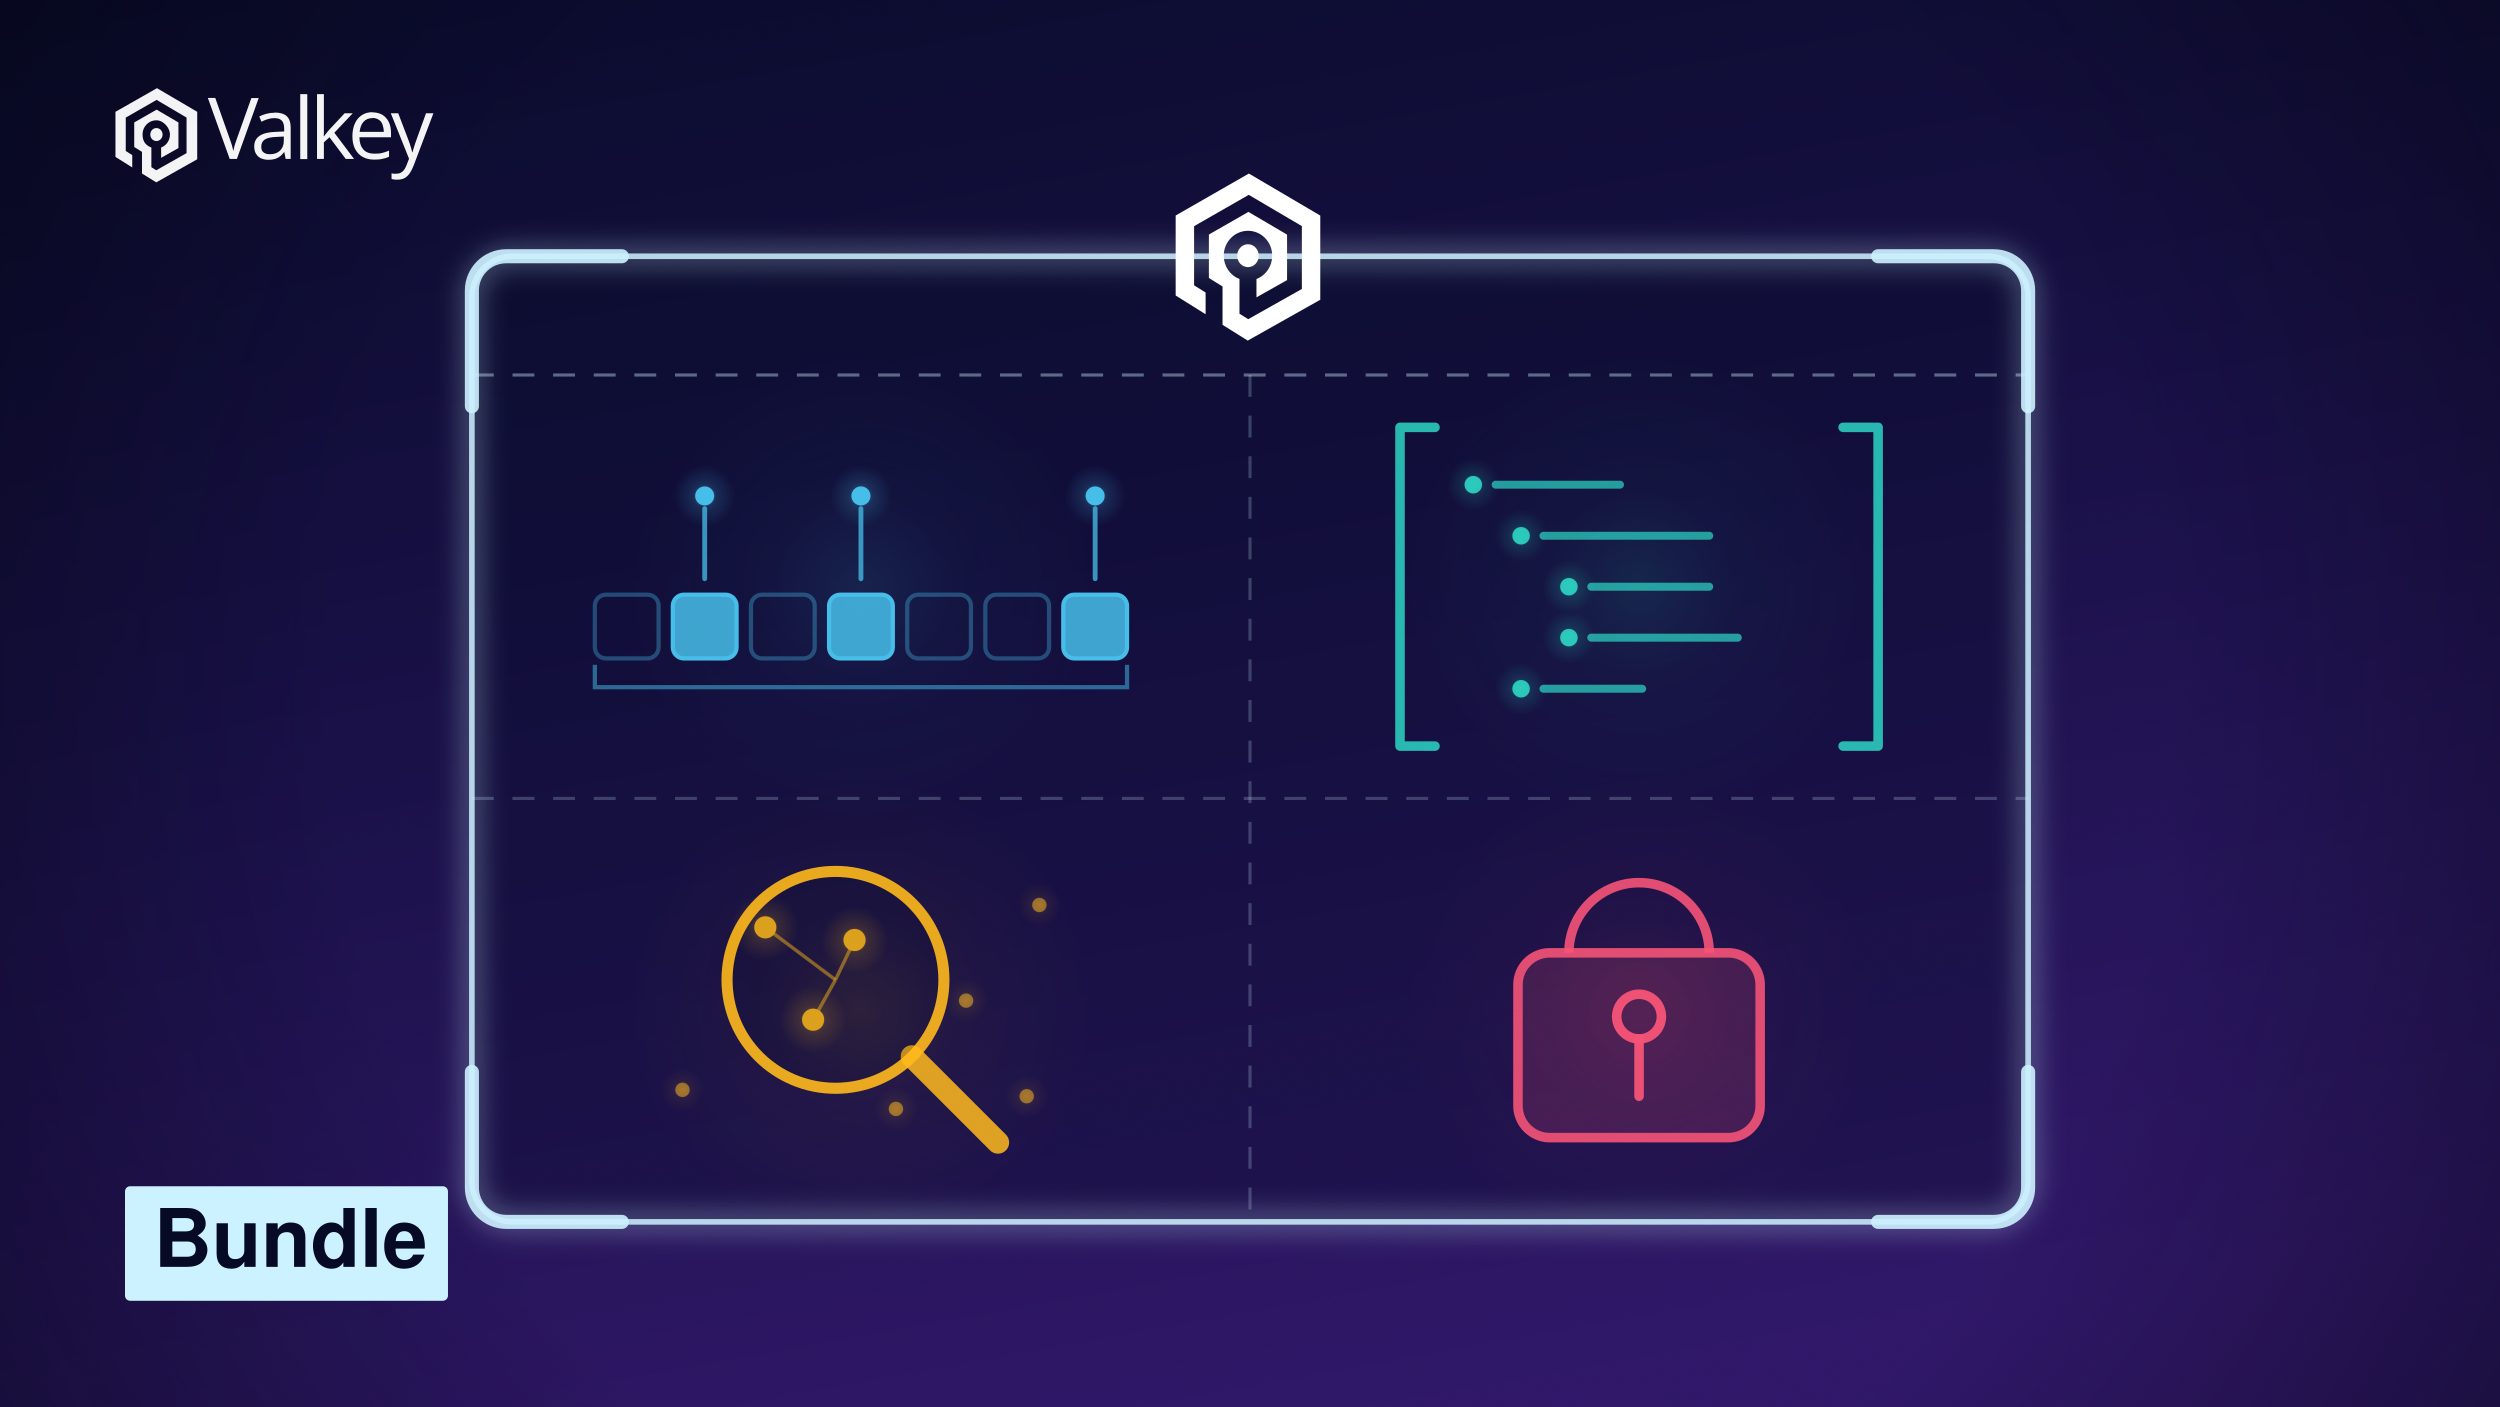
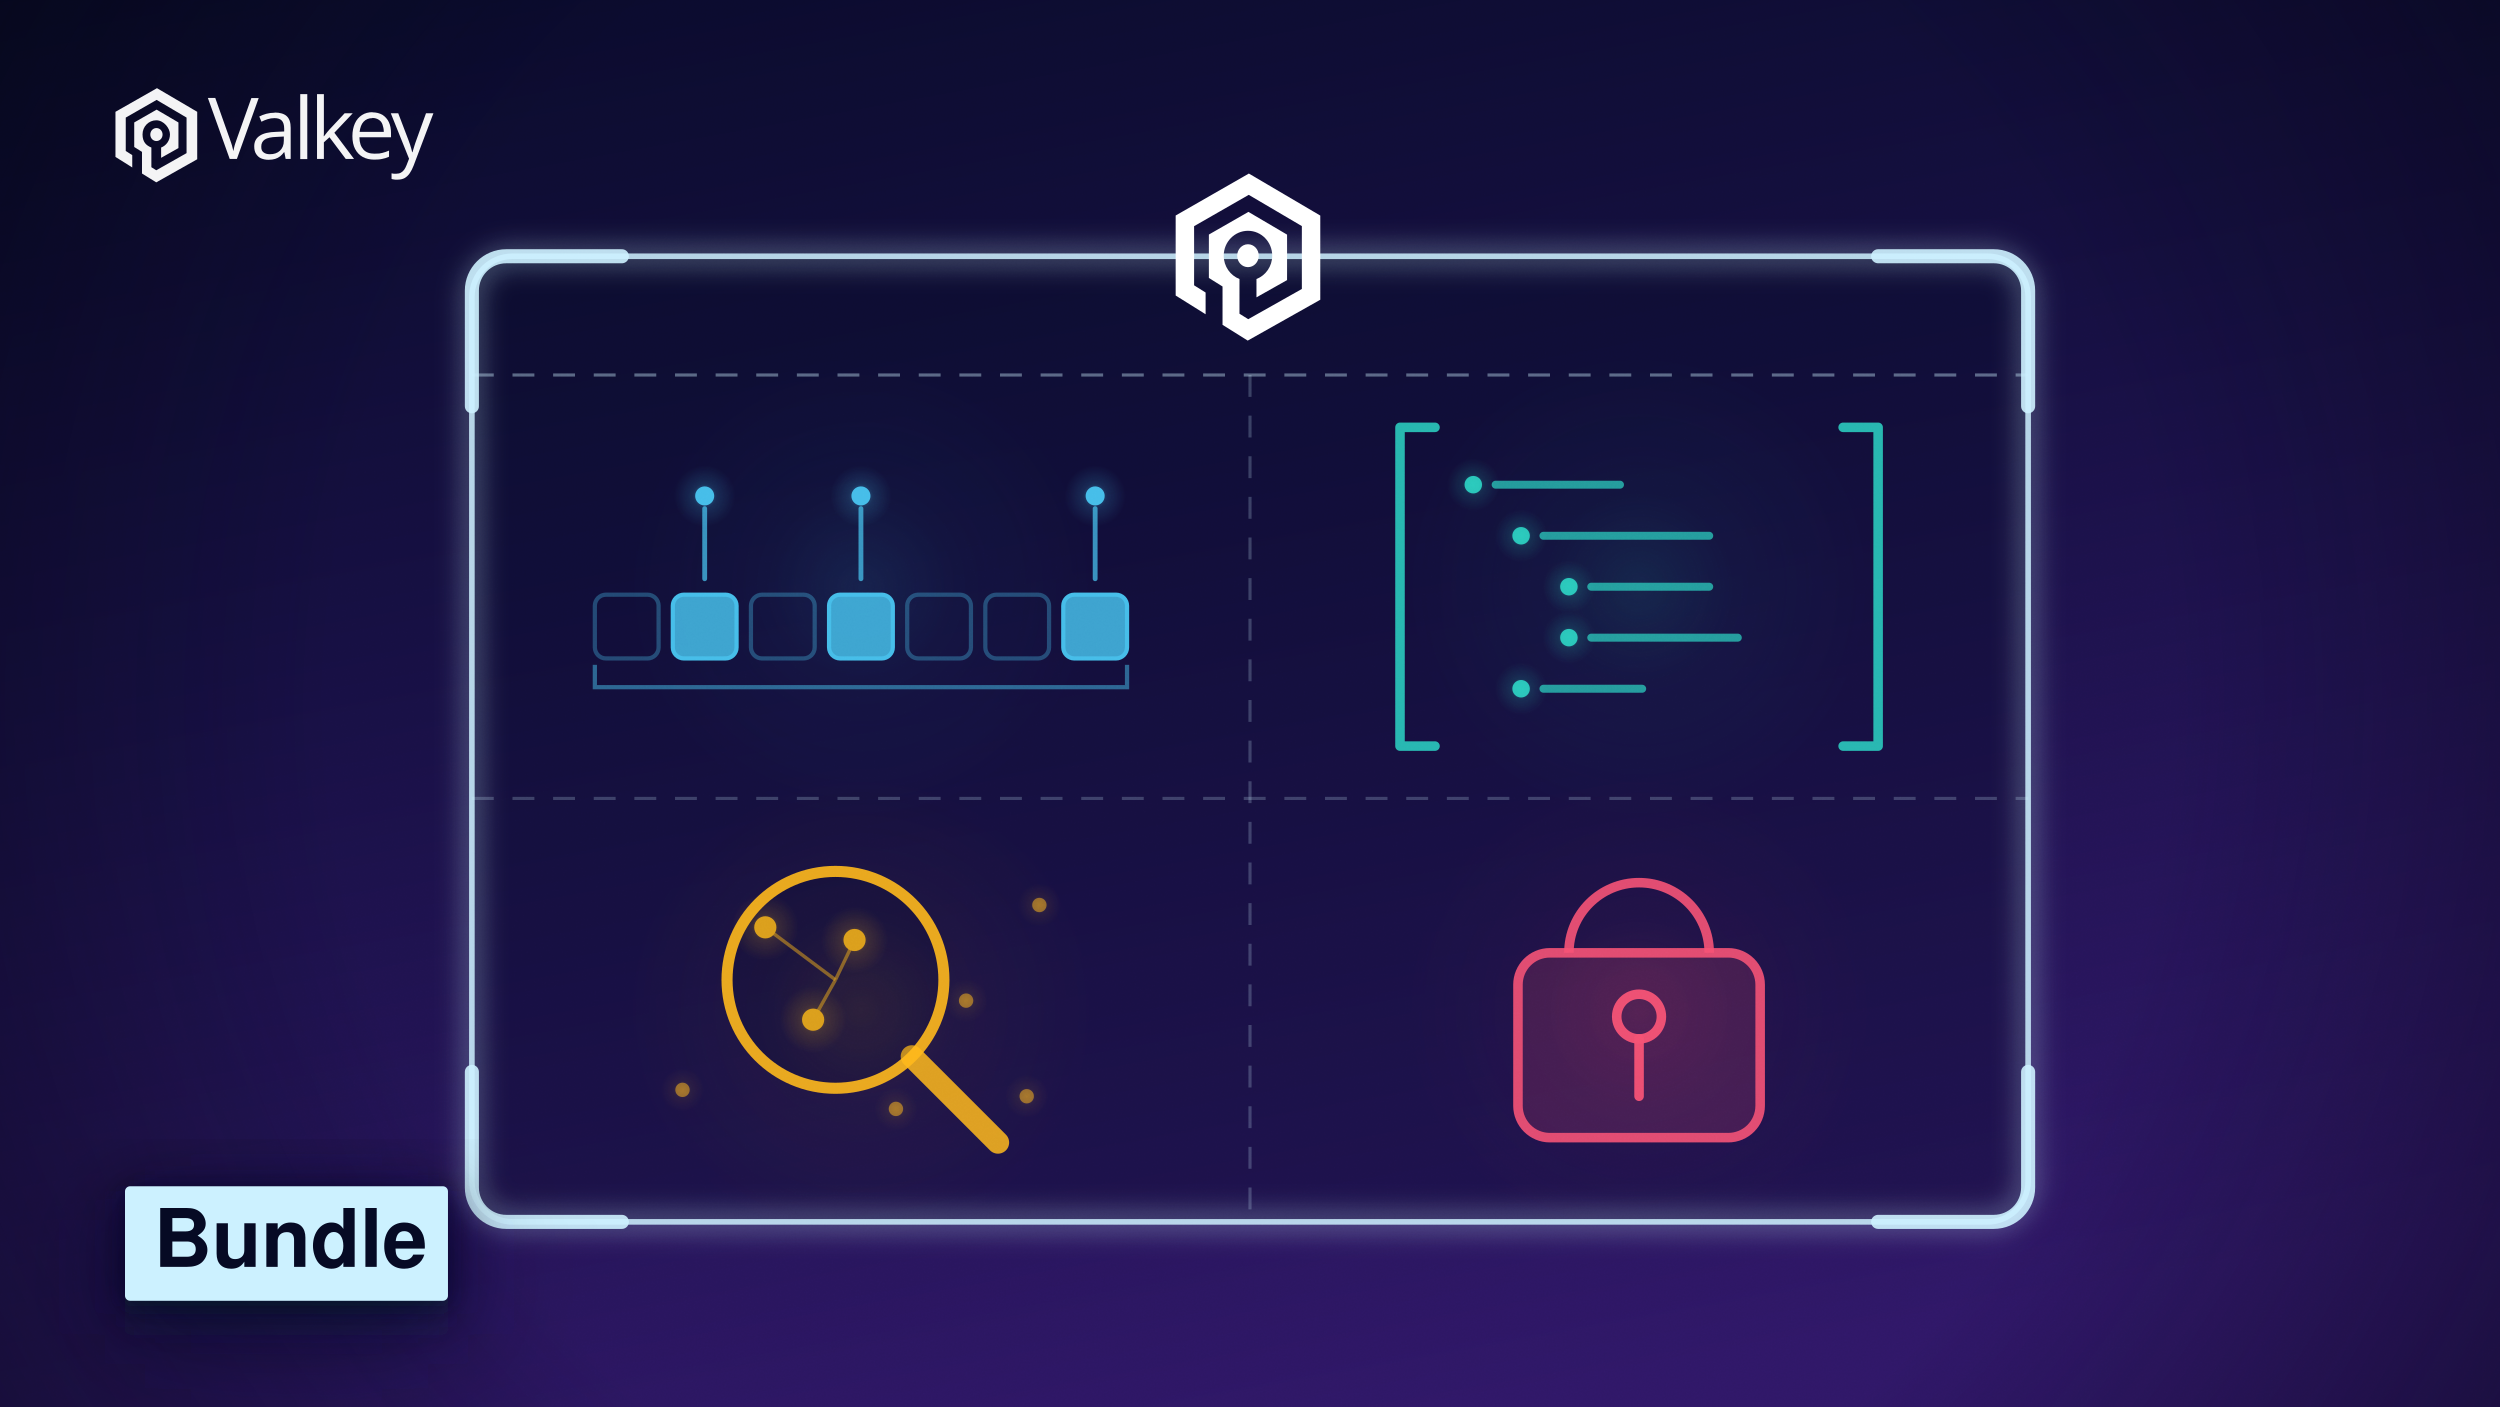
<svg xmlns="http://www.w3.org/2000/svg" width="1920" height="1080" viewBox="160 90 1600 900">
  <defs>
    <linearGradient id="sky" x1="0" y1="0" x2="0.32" y2="1">
      <stop offset="0" stop-color="#060A24" />
      <stop offset="0.48" stop-color="#171043" />
      <stop offset="1" stop-color="#301868" />
    </linearGradient>
    <radialGradient id="vignette" gradientUnits="userSpaceOnUse" cx="960" cy="540" r="1180">
      <stop offset="0.5" stop-color="#03040F" stop-opacity="0" />
      <stop offset="1" stop-color="#03040F" stop-opacity="0.8" />
    </radialGradient>
    <radialGradient id="scrim">
      <stop offset="0" stop-color="#060A24" stop-opacity="0.72" />
      <stop offset="0.6" stop-color="#060A24" stop-opacity="0.45" />
      <stop offset="1" stop-color="#060A24" stop-opacity="0" />
    </radialGradient>
    <filter id="grain" x="0" y="0" width="100%" height="100%">
      <feTurbulence type="fractalNoise" baseFrequency="0.85" numOctaves="4" stitchTiles="stitch" />
      <feColorMatrix type="saturate" values="0" />
    </filter>
    <radialGradient id="h-cyan">
      <stop offset="0" stop-color="#46BDE9" stop-opacity="0.75" />
      <stop offset="0.4" stop-color="#46BDE9" stop-opacity="0.22" />
      <stop offset="1" stop-color="#46BDE9" stop-opacity="0" />
    </radialGradient>
    <radialGradient id="h-ice">
      <stop offset="0" stop-color="#CCF1FF" stop-opacity="0.75" />
      <stop offset="0.4" stop-color="#CCF1FF" stop-opacity="0.22" />
      <stop offset="1" stop-color="#CCF1FF" stop-opacity="0" />
    </radialGradient>
    <radialGradient id="h-mint">
      <stop offset="0" stop-color="#2CD5C4" stop-opacity="0.75" />
      <stop offset="0.4" stop-color="#2CD5C4" stop-opacity="0.22" />
      <stop offset="1" stop-color="#2CD5C4" stop-opacity="0" />
    </radialGradient>
    <radialGradient id="h-coral">
      <stop offset="0" stop-color="#F65275" stop-opacity="0.75" />
      <stop offset="0.4" stop-color="#F65275" stop-opacity="0.22" />
      <stop offset="1" stop-color="#F65275" stop-opacity="0" />
    </radialGradient>
    <radialGradient id="h-violet">
      <stop offset="0" stop-color="#963CBD" stop-opacity="0.75" />
      <stop offset="0.4" stop-color="#963CBD" stop-opacity="0.22" />
      <stop offset="1" stop-color="#963CBD" stop-opacity="0" />
    </radialGradient>
    <radialGradient id="h-gold">
      <stop offset="0" stop-color="#FFB81C" stop-opacity="0.75" />
      <stop offset="0.4" stop-color="#FFB81C" stop-opacity="0.22" />
      <stop offset="1" stop-color="#FFB81C" stop-opacity="0" />
    </radialGradient>
    <filter id="blur3" x="-70%" y="-70%" width="240%" height="240%">
      <feGaussianBlur stdDeviation="3" />
    </filter>
    <filter id="blur8" x="-70%" y="-70%" width="240%" height="240%">
      <feGaussianBlur stdDeviation="8" />
    </filter>
    <filter id="blur18" x="-70%" y="-70%" width="240%" height="240%">
      <feGaussianBlur stdDeviation="18" />
    </filter>
    <filter id="blur40" x="-70%" y="-70%" width="240%" height="240%">
      <feGaussianBlur stdDeviation="40" />
    </filter>
  </defs>
  <rect width="1920" height="1080" fill="url(#sky)" />
  <circle cx="711" cy="465.5" r="150" fill="url(#h-cyan)" opacity="0.22" />
  <circle cx="1209" cy="465.5" r="150" fill="url(#h-mint)" opacity="0.22" />
  <circle cx="711" cy="736.5" r="150" fill="url(#h-gold)" opacity="0.22" />
  <circle cx="1209" cy="736.5" r="150" fill="url(#h-coral)" opacity="0.22" />
  <rect x="462" y="254" width="996" height="618" rx="26" fill="#060A24" fill-opacity="0.3" />
  <g>
    <rect x="540.7" y="470.6" width="40.8" height="40.8" rx="7.1" fill="#46BDE9" fill-opacity="0" stroke="#46BDE9" stroke-width="2.7" opacity="0.34" />
    <rect x="590.6" y="470.6" width="40.8" height="40.8" rx="7.1" fill="#46BDE9" fill-opacity="0.85" stroke="#46BDE9" stroke-width="2.7" opacity="1" />
    <rect x="640.6" y="470.6" width="40.8" height="40.8" rx="7.1" fill="#46BDE9" fill-opacity="0" stroke="#46BDE9" stroke-width="2.7" opacity="0.34" />
    <rect x="690.6" y="470.6" width="40.8" height="40.8" rx="7.1" fill="#46BDE9" fill-opacity="0.85" stroke="#46BDE9" stroke-width="2.7" opacity="1" />
    <rect x="740.6" y="470.6" width="40.8" height="40.8" rx="7.1" fill="#46BDE9" fill-opacity="0" stroke="#46BDE9" stroke-width="2.7" opacity="0.34" />
    <rect x="790.6" y="470.6" width="40.8" height="40.8" rx="7.1" fill="#46BDE9" fill-opacity="0" stroke="#46BDE9" stroke-width="2.7" opacity="0.34" />
    <rect x="840.5" y="470.6" width="40.8" height="40.8" rx="7.1" fill="#46BDE9" fill-opacity="0.85" stroke="#46BDE9" stroke-width="2.7" opacity="1" />
    <line x1="611" y1="415.5" x2="611" y2="460.4" stroke="#46BDE9" stroke-width="3.1" stroke-linecap="round" opacity="0.75" />
    <circle cx="611" cy="407.4" r="19.6" fill="url(#h-cyan)" opacity="0.7" />
    <circle cx="611" cy="407.4" r="6.1" fill="#46BDE9" opacity="1" />
    <line x1="711" y1="415.5" x2="711" y2="460.4" stroke="#46BDE9" stroke-width="3.1" stroke-linecap="round" opacity="0.75" />
    <circle cx="711" cy="407.4" r="19.6" fill="url(#h-cyan)" opacity="0.7" />
    <circle cx="711" cy="407.4" r="6.1" fill="#46BDE9" opacity="1" />
    <line x1="860.9" y1="415.5" x2="860.9" y2="460.4" stroke="#46BDE9" stroke-width="3.1" stroke-linecap="round" opacity="0.75" />
    <circle cx="860.9" cy="407.4" r="19.6" fill="url(#h-cyan)" opacity="0.7" />
    <circle cx="860.9" cy="407.4" r="6.1" fill="#46BDE9" opacity="1" />
    <path d="M 540.7 515.5 L 540.7 529.8 L 881.3 529.8 L 881.3 515.5" fill="none" stroke="#46BDE9" stroke-width="2.7" opacity="0.5" />
    <path d="M 1078.4 363.5 L 1056 363.5 L 1056 567.5 L 1078.4 567.5" fill="none" stroke="#2CD5C4" stroke-width="6.1" stroke-linecap="round" stroke-linejoin="round" opacity="0.85" />
    <path d="M 1339.6 363.5 L 1362 363.5 L 1362 567.5 L 1339.6 567.5" fill="none" stroke="#2CD5C4" stroke-width="6.1" stroke-linecap="round" stroke-linejoin="round" opacity="0.85" />
    <line x1="1117.2" y1="400.2" x2="1196.8" y2="400.2" stroke="#2CD5C4" stroke-width="5.1" stroke-linecap="round" opacity="0.7" />
    <circle cx="1102.9" cy="400.2" r="16.8" fill="url(#h-mint)" opacity="0.6" />
    <circle cx="1102.9" cy="400.2" r="5.6" fill="#2CD5C4" opacity="0.9" />
    <line x1="1147.8" y1="432.9" x2="1253.9" y2="432.9" stroke="#2CD5C4" stroke-width="5.1" stroke-linecap="round" opacity="0.7" />
    <circle cx="1133.5" cy="432.9" r="16.8" fill="url(#h-mint)" opacity="0.6" />
    <circle cx="1133.5" cy="432.9" r="5.6" fill="#2CD5C4" opacity="0.9" />
    <line x1="1178.4" y1="465.5" x2="1253.9" y2="465.5" stroke="#2CD5C4" stroke-width="5.1" stroke-linecap="round" opacity="0.7" />
    <circle cx="1164.1" cy="465.5" r="16.8" fill="url(#h-mint)" opacity="0.6" />
    <circle cx="1164.1" cy="465.5" r="5.6" fill="#2CD5C4" opacity="0.9" />
    <line x1="1178.4" y1="498.1" x2="1272.2" y2="498.1" stroke="#2CD5C4" stroke-width="5.1" stroke-linecap="round" opacity="0.7" />
    <circle cx="1164.1" cy="498.1" r="16.8" fill="url(#h-mint)" opacity="0.6" />
    <circle cx="1164.1" cy="498.1" r="5.6" fill="#2CD5C4" opacity="0.9" />
    <line x1="1147.8" y1="530.8" x2="1211" y2="530.8" stroke="#2CD5C4" stroke-width="5.1" stroke-linecap="round" opacity="0.7" />
    <circle cx="1133.5" cy="530.8" r="16.8" fill="url(#h-mint)" opacity="0.6" />
    <circle cx="1133.5" cy="530.8" r="5.6" fill="#2CD5C4" opacity="0.9" />
    <circle cx="596.8" cy="787.5" r="13.8" fill="url(#h-gold)" opacity="0.3" />
    <circle cx="596.8" cy="787.5" r="4.6" fill="#FFB81C" opacity="0.5" />
    <line x1="694.7" y1="717.1" x2="649.8" y2="683.5" stroke="#FFB81C" stroke-width="2.2" opacity="0.55" />
    <circle cx="649.8" cy="683.5" r="21.4" fill="url(#h-gold)" opacity="0.7" />
    <circle cx="649.8" cy="683.5" r="7.1" fill="#FFB81C" opacity="1" />
    <line x1="694.7" y1="717.1" x2="680.4" y2="742.6" stroke="#FFB81C" stroke-width="2.2" opacity="0.55" />
    <circle cx="680.4" cy="742.6" r="21.4" fill="url(#h-gold)" opacity="0.7" />
    <circle cx="680.4" cy="742.6" r="7.1" fill="#FFB81C" opacity="1" />
    <line x1="694.7" y1="717.1" x2="706.9" y2="691.6" stroke="#FFB81C" stroke-width="2.2" opacity="0.55" />
    <circle cx="706.9" cy="691.6" r="21.4" fill="url(#h-gold)" opacity="0.7" />
    <circle cx="706.9" cy="691.6" r="7.1" fill="#FFB81C" opacity="1" />
    <circle cx="733.4" cy="799.7" r="13.8" fill="url(#h-gold)" opacity="0.3" />
    <circle cx="733.4" cy="799.7" r="4.6" fill="#FFB81C" opacity="0.5" />
    <circle cx="778.3" cy="730.4" r="13.8" fill="url(#h-gold)" opacity="0.3" />
    <circle cx="778.3" cy="730.4" r="4.6" fill="#FFB81C" opacity="0.5" />
    <circle cx="817.1" cy="791.6" r="13.8" fill="url(#h-gold)" opacity="0.3" />
    <circle cx="817.1" cy="791.6" r="4.6" fill="#FFB81C" opacity="0.5" />
    <circle cx="825.2" cy="669.2" r="13.8" fill="url(#h-gold)" opacity="0.3" />
    <circle cx="825.2" cy="669.2" r="4.6" fill="#FFB81C" opacity="0.5" />
    <line x1="743.6" y1="766.1" x2="798.7" y2="821.2" stroke="#FFB81C" stroke-width="14.3" stroke-linecap="round" opacity="0.85" />
    <circle cx="694.7" cy="717.1" r="69.4" fill="#060A24" fill-opacity="0.16" stroke="#FFB81C" stroke-width="7.1" opacity="0.9" />
    <path d="M 1164.1 699.8 A 44.9 44.9 0 0 1 1253.9 699.8" fill="none" stroke="#F65275" stroke-width="6.1" opacity="0.9" />
    <rect x="1131.5" y="699.8" width="155" height="118.3" rx="20.4" fill="#F65275" fill-opacity="0.18" stroke="#F65275" stroke-width="6.1" opacity="0.9" />
    <circle cx="1209" cy="740.6" r="14.3" fill="none" stroke="#F65275" stroke-width="6.1" opacity="0.95" />
    <line x1="1209" y1="754.9" x2="1209" y2="791.6" stroke="#F65275" stroke-width="6.1" stroke-linecap="round" opacity="0.95" />
  </g>
  <rect x="462" y="254" width="996" height="618" rx="26" fill="none" stroke="#CCF1FF" stroke-width="14" opacity="0.28" filter="url(#blur8)" />
  <rect x="462" y="254" width="996" height="618" rx="26" fill="none" stroke="#CCF1FF" stroke-width="3.6" opacity="0.85" />
  <line x1="462" y1="330" x2="1458" y2="330" stroke="#CCF1FF" stroke-width="2" stroke-dasharray="14 12" opacity="0.4" />
  <line x1="960" y1="330" x2="960" y2="872" stroke="#CCF1FF" stroke-width="2" stroke-dasharray="14 12" opacity="0.22" />
  <line x1="462" y1="601" x2="1458" y2="601" stroke="#CCF1FF" stroke-width="2" stroke-dasharray="14 12" opacity="0.22" />
  <g>
    <path d="M 558 254 L 484 254 A 22 22 0 0 0 462 276 L 462 350" fill="none" stroke="#CCF1FF" stroke-width="9" stroke-linecap="round" opacity="0.9" />
    <path d="M 1362 254 L 1436 254 A 22 22 0 0 1 1458 276 L 1458 350" fill="none" stroke="#CCF1FF" stroke-width="9" stroke-linecap="round" opacity="0.9" />
    <path d="M 558 872 L 484 872 A 22 22 0 0 1 462 850 L 462 776" fill="none" stroke="#CCF1FF" stroke-width="9" stroke-linecap="round" opacity="0.9" />
    <path d="M 1362 872 L 1436 872 A 22 22 0 0 0 1458 850 L 1458 776" fill="none" stroke="#CCF1FF" stroke-width="9" stroke-linecap="round" opacity="0.9" />
  </g>
  <g>
    <g transform="translate(910.9 198) scale(1.5342)">
      <path d="M 13.482 60.695 L 0.998 52.884 L 0.998 19.503 L 31.528 2.001 L 61.318 19.532 L 61.318 54.645 L 31.055 71.689 L 20.548 65.116 L 20.548 51.041 L 20.548 49.12 L 14.852 45.556 L 14.852 27.453 L 31.346 17.997 L 47.464 27.482 L 47.464 46.451 L 34.703 53.638 L 34.703 45.999 C 38.529 44.526 41.274 40.739 41.274 36.27 C 41.274 30.511 36.713 25.884 31.158 25.884 C 25.603 25.884 21.042 30.511 21.042 36.27 C 21.042 40.739 23.787 44.526 27.612 45.999 L 27.612 60.474 L 31.261 62.756 L 53.635 50.155 L 53.635 23.925 L 31.477 10.885 L 8.681 23.954 L 8.681 48.629 L 13.482 51.633 L 13.482 60.695 Z M 31.158 31.498 C 33.672 31.498 35.66 33.664 35.66 36.27 C 35.66 38.877 33.672 41.043 31.158 41.043 C 28.644 41.043 26.656 38.877 26.656 36.27 C 26.656 33.664 28.644 31.498 31.158 31.498 Z" fill="#FFFFFF" fill-rule="evenodd" />
    </g>
  </g>
  <rect width="1920" height="1080" fill="url(#vignette)" />
  <rect width="1920" height="1080" filter="url(#grain)" opacity="0.055" style="mix-blend-mode:overlay" />
  <g opacity="0.95">
    <g transform="translate(227.2 139.5) scale(1.15486)">
      <path d="M15.2,50l-9.4-5.9v-25L28.8,6l22.3,13.1v26.3l-22.7,12.8-7.9-4.9v-12l-4.3-2.7v-13.6l12.4-7.1,12.1,7.1v14.2l-9.6,5.4v-5.7c2.9-1.1,4.9-3.9,4.9-7.3s-3.4-7.8-7.6-7.8-7.6,3.5-7.6,7.8,2.1,6.2,4.9,7.3v10.9l2.7,1.7,16.8-9.5v-19.7l-16.6-9.8-17.1,9.8v18.5l3.6,2.3v6.8ZM28.5,28.1c1.9,0,3.4,1.6,3.4,3.6s-1.5,3.6-3.4,3.6-3.4-1.6-3.4-3.6,1.5-3.6,3.4-3.6Z" fill="#FFFFFF" fill-rule="evenodd" />
      <path d="M85.2,11.4l-12.1,33.8h-4l-12.1-33.8h4.1l7.9,22.3c.3.9.6,1.8.9,2.6.3.8.5,1.6.7,2.4.2.8.4,1.5.5,2.2.2-.7.3-1.4.5-2.2.2-.8.4-1.6.7-2.4.3-.8.6-1.7.9-2.6l7.9-22.2h4.2Z" fill="#FFFFFF" />
      <path d="M94,19.5c3,0,5.3.7,6.7,2,1.5,1.4,2.2,3.5,2.2,6.5v17.2h-2.8l-.7-3.7h-.2c-.7.9-1.4,1.7-2.2,2.3-.8.6-1.7,1.1-2.7,1.4-1,.3-2.2.5-3.7.5s-2.9-.3-4.1-.8c-1.2-.5-2.1-1.4-2.8-2.5-.7-1.1-1-2.5-1-4.2,0-2.5,1-4.5,3-5.8,2-1.4,5.1-2.1,9.2-2.2l4.4-.2v-1.5c0-2.2-.5-3.7-1.4-4.6-.9-.9-2.3-1.3-4-1.3-1.3,0-2.6.2-3.8.6-1.2.4-2.3.8-3.4,1.4l-1.2-2.9c1.1-.6,2.5-1.1,3.9-1.5,1.5-.4,3-.6,4.7-.6h0ZM99.1,32.8l-3.9.2c-3.2.1-5.4.6-6.7,1.5s-1.9,2.2-1.9,3.9.4,2.5,1.3,3.2c.9.7,2,1,3.5,1,2.3,0,4.1-.6,5.5-1.9s2.2-3.1,2.2-5.6v-2.3Z" fill="#FFFFFF" />
      <path d="M112.1,45.3h-3.9V9.3h3.9v36Z" fill="#FFFFFF" />
      <path d="M121.3,9.3v18.7c0,.6,0,1.4,0,2.3,0,.9,0,1.7-.1,2.3h.2c.3-.4.8-1,1.4-1.8.6-.8,1.2-1.4,1.6-1.9l8.4-9h4.5l-10.2,10.8,10.9,14.5h-4.6l-9-12-3.1,2.8v9.2h-3.8V9.3h3.8Z" fill="#FFFFFF" />
      <path d="M148.2,19.4c2.2,0,4,.5,5.6,1.4,1.5,1,2.7,2.3,3.5,4,.8,1.7,1.2,3.7,1.2,6v2.4h-17.5c0,3,.8,5.2,2.2,6.8s3.5,2.3,6.1,2.3,3-.1,4.3-.4c1.2-.3,2.5-.7,3.8-1.3v3.4c-1.3.6-2.6,1-3.8,1.2-1.2.3-2.7.4-4.4.4-2.4,0-4.6-.5-6.4-1.5-1.8-1-3.2-2.5-4.2-4.4-1-1.9-1.5-4.3-1.5-7.1,0-2.7.5-5.1,1.4-7.1.9-2,2.2-3.5,3.9-4.6,1.7-1.1,3.7-1.6,5.9-1.6h0ZM148.2,22.6c-2.1,0-3.7.7-4.9,2-1.2,1.3-1.9,3.2-2.2,5.6h13.4c0-1.5-.3-2.8-.7-4-.4-1.2-1.1-2.1-2.1-2.7-.9-.6-2.1-1-3.6-1Z" fill="#FFFFFF" />
      <path d="M158.4,19.9h4.1l5.6,14.7c.3.9.6,1.7.9,2.5.3.8.5,1.5.7,2.3.2.7.4,1.4.5,2.1h.2c.2-.8.5-1.8.9-3,.4-1.3.8-2.6,1.3-3.9l5.3-14.7h4.1l-11,29.1c-.6,1.6-1.3,2.9-2.1,4.1-.8,1.2-1.7,2-2.8,2.7-1.1.6-2.5.9-4,.9s-1.4,0-1.9-.1c-.6,0-1-.2-1.4-.3v-3.1c.3,0,.7.1,1.2.2.5,0,1,0,1.5,0,1,0,1.8-.2,2.5-.6.7-.4,1.3-.9,1.8-1.6.5-.7.9-1.5,1.3-2.5l1.4-3.6-10.2-25.4Z" fill="#FFFFFF" />
    </g>
  </g>
  <g>
+     <rect x="240" y="870.8" width="206.7" height="73.3" rx="3.3" fill="#060A24" opacity="0.55" filter="url(#blur40)" />
+     <rect x="240" y="857.5" width="206.7" height="73.3" rx="3.3" fill="#060A24" opacity="0.5" filter="url(#blur18)" />
+     <rect x="240" y="852.5" width="206.7" height="73.3" rx="3.3" fill="#060A24" opacity="0.55" filter="url(#blur8)" />
    <rect x="240" y="849.2" width="206.7" height="73.3" rx="3.3" fill="#CCF1FF" />
    <text x="258.3" y="900.8" fill="#060A24" font-family="Helvetica Neue, Helvetica, Arial, sans-serif" font-size="51.7" font-weight="600">Bundle</text>
  </g>
</svg>
